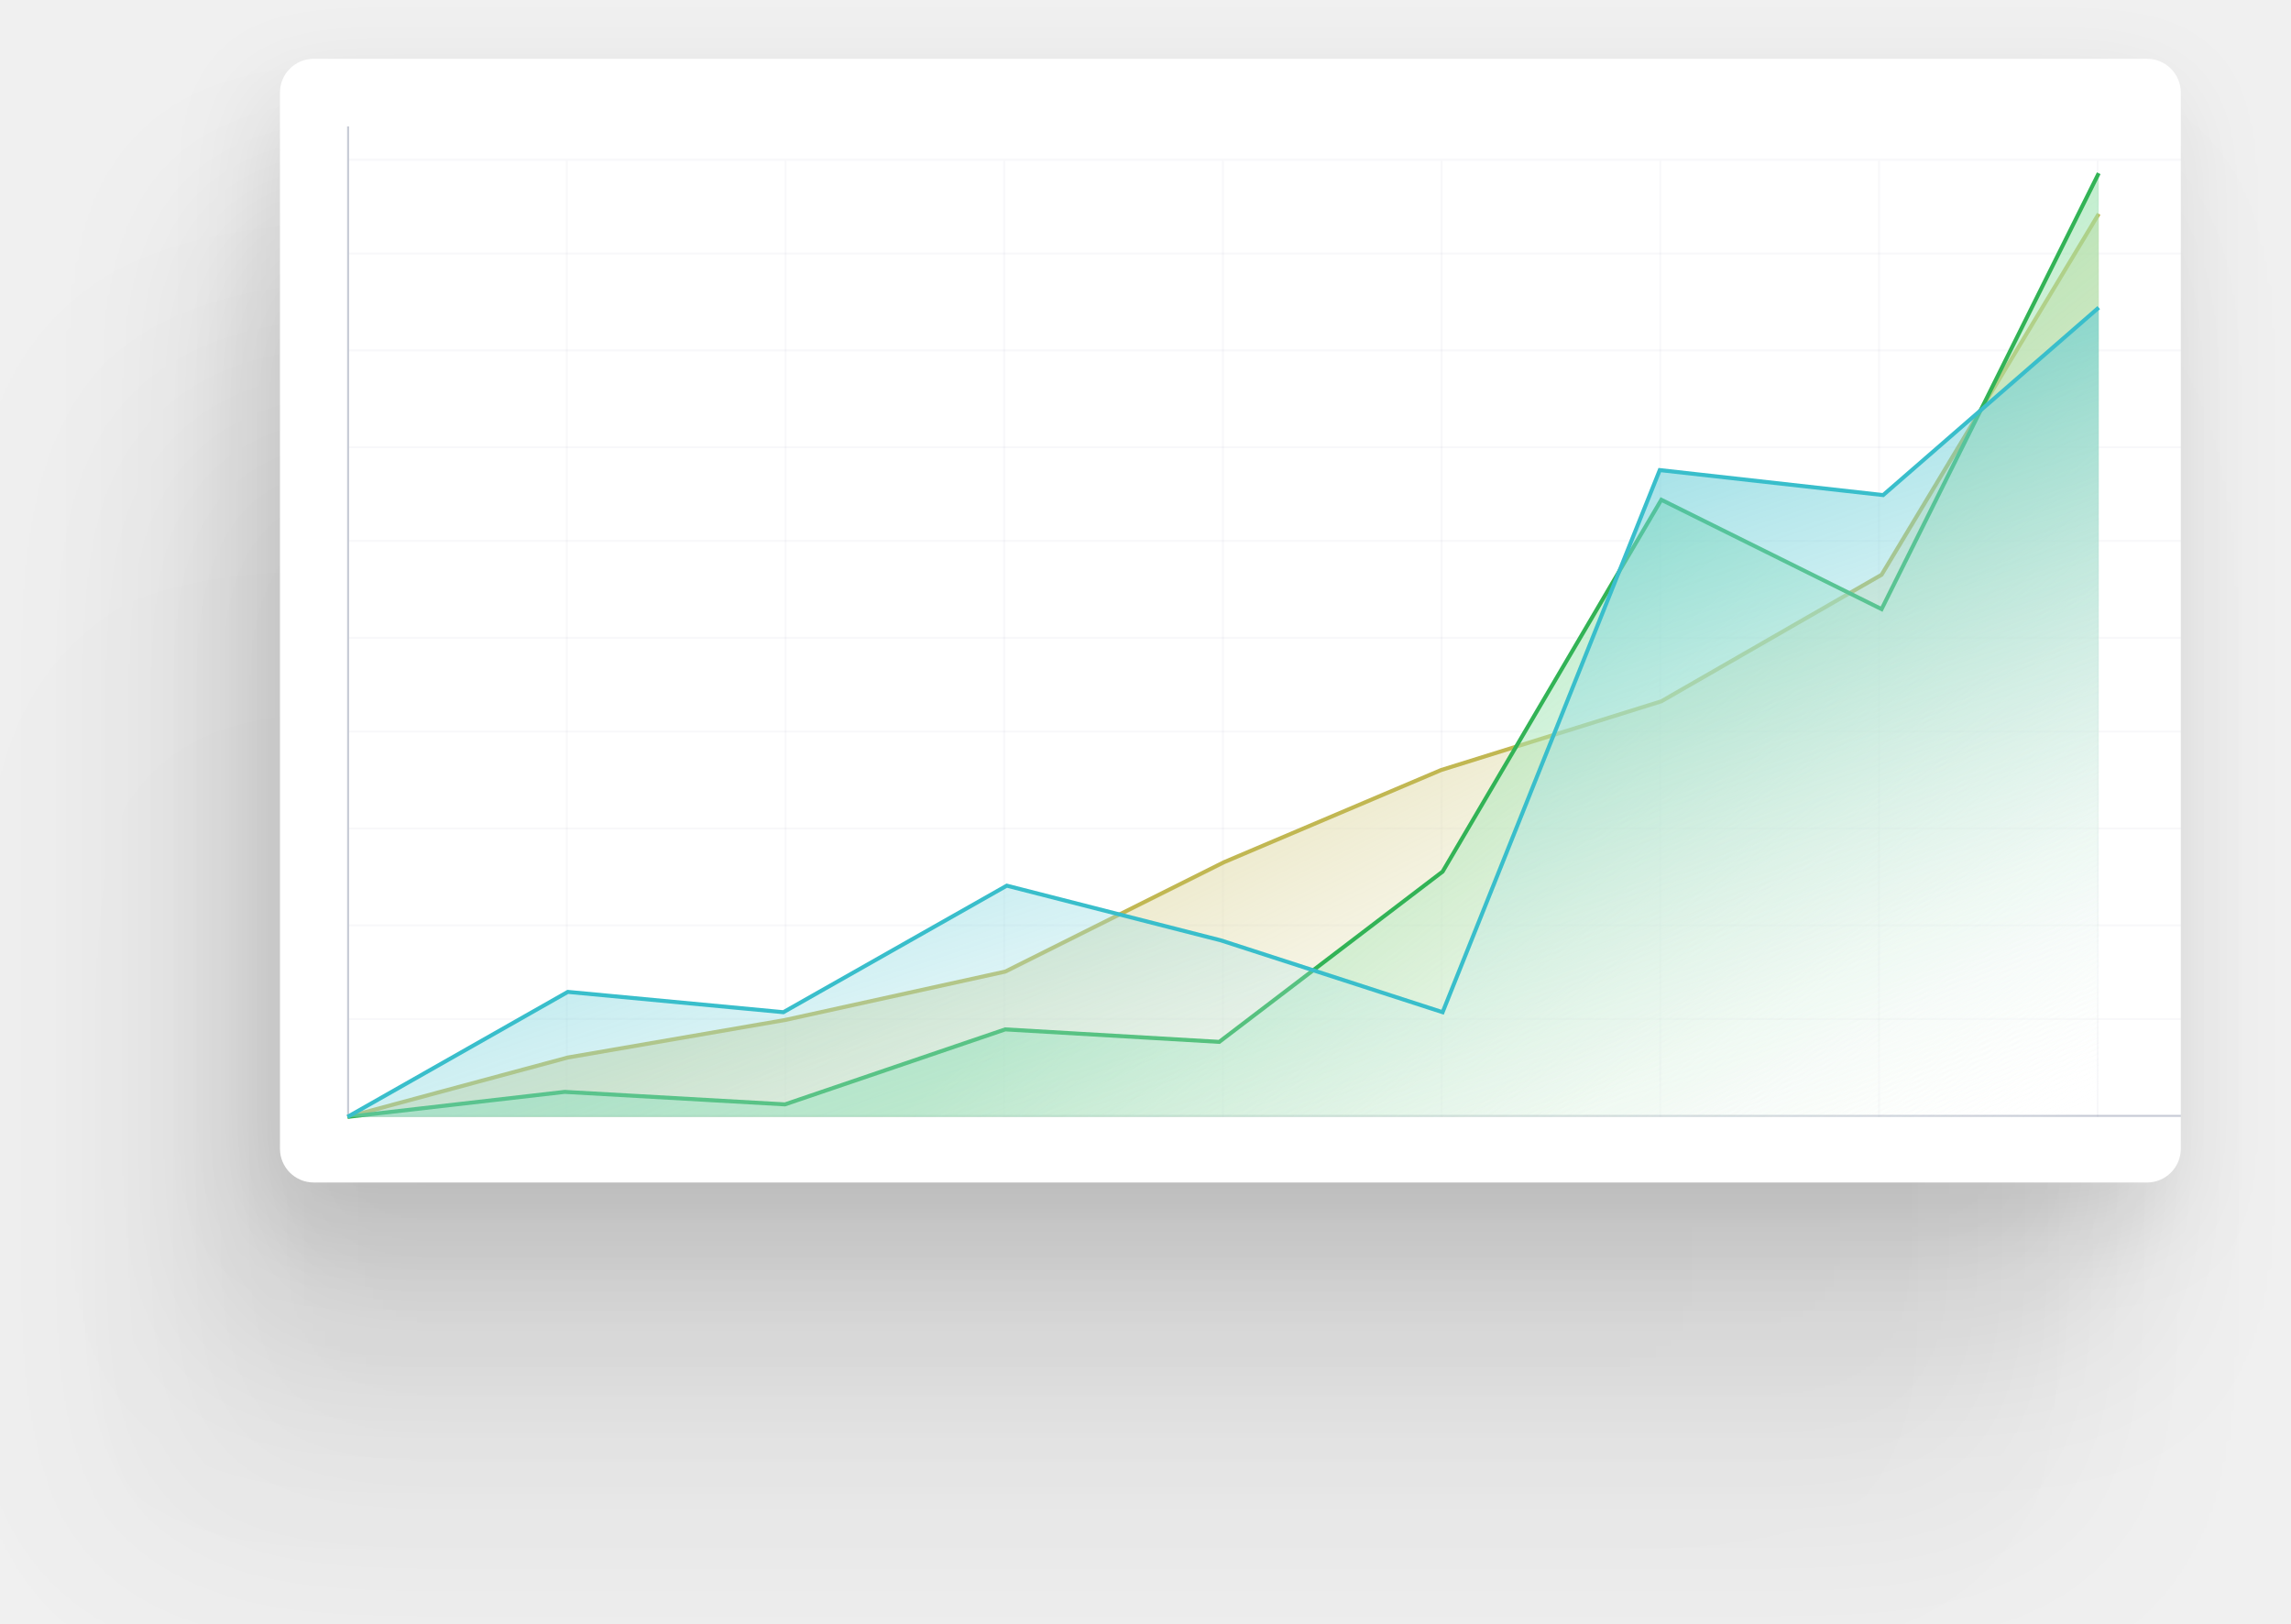
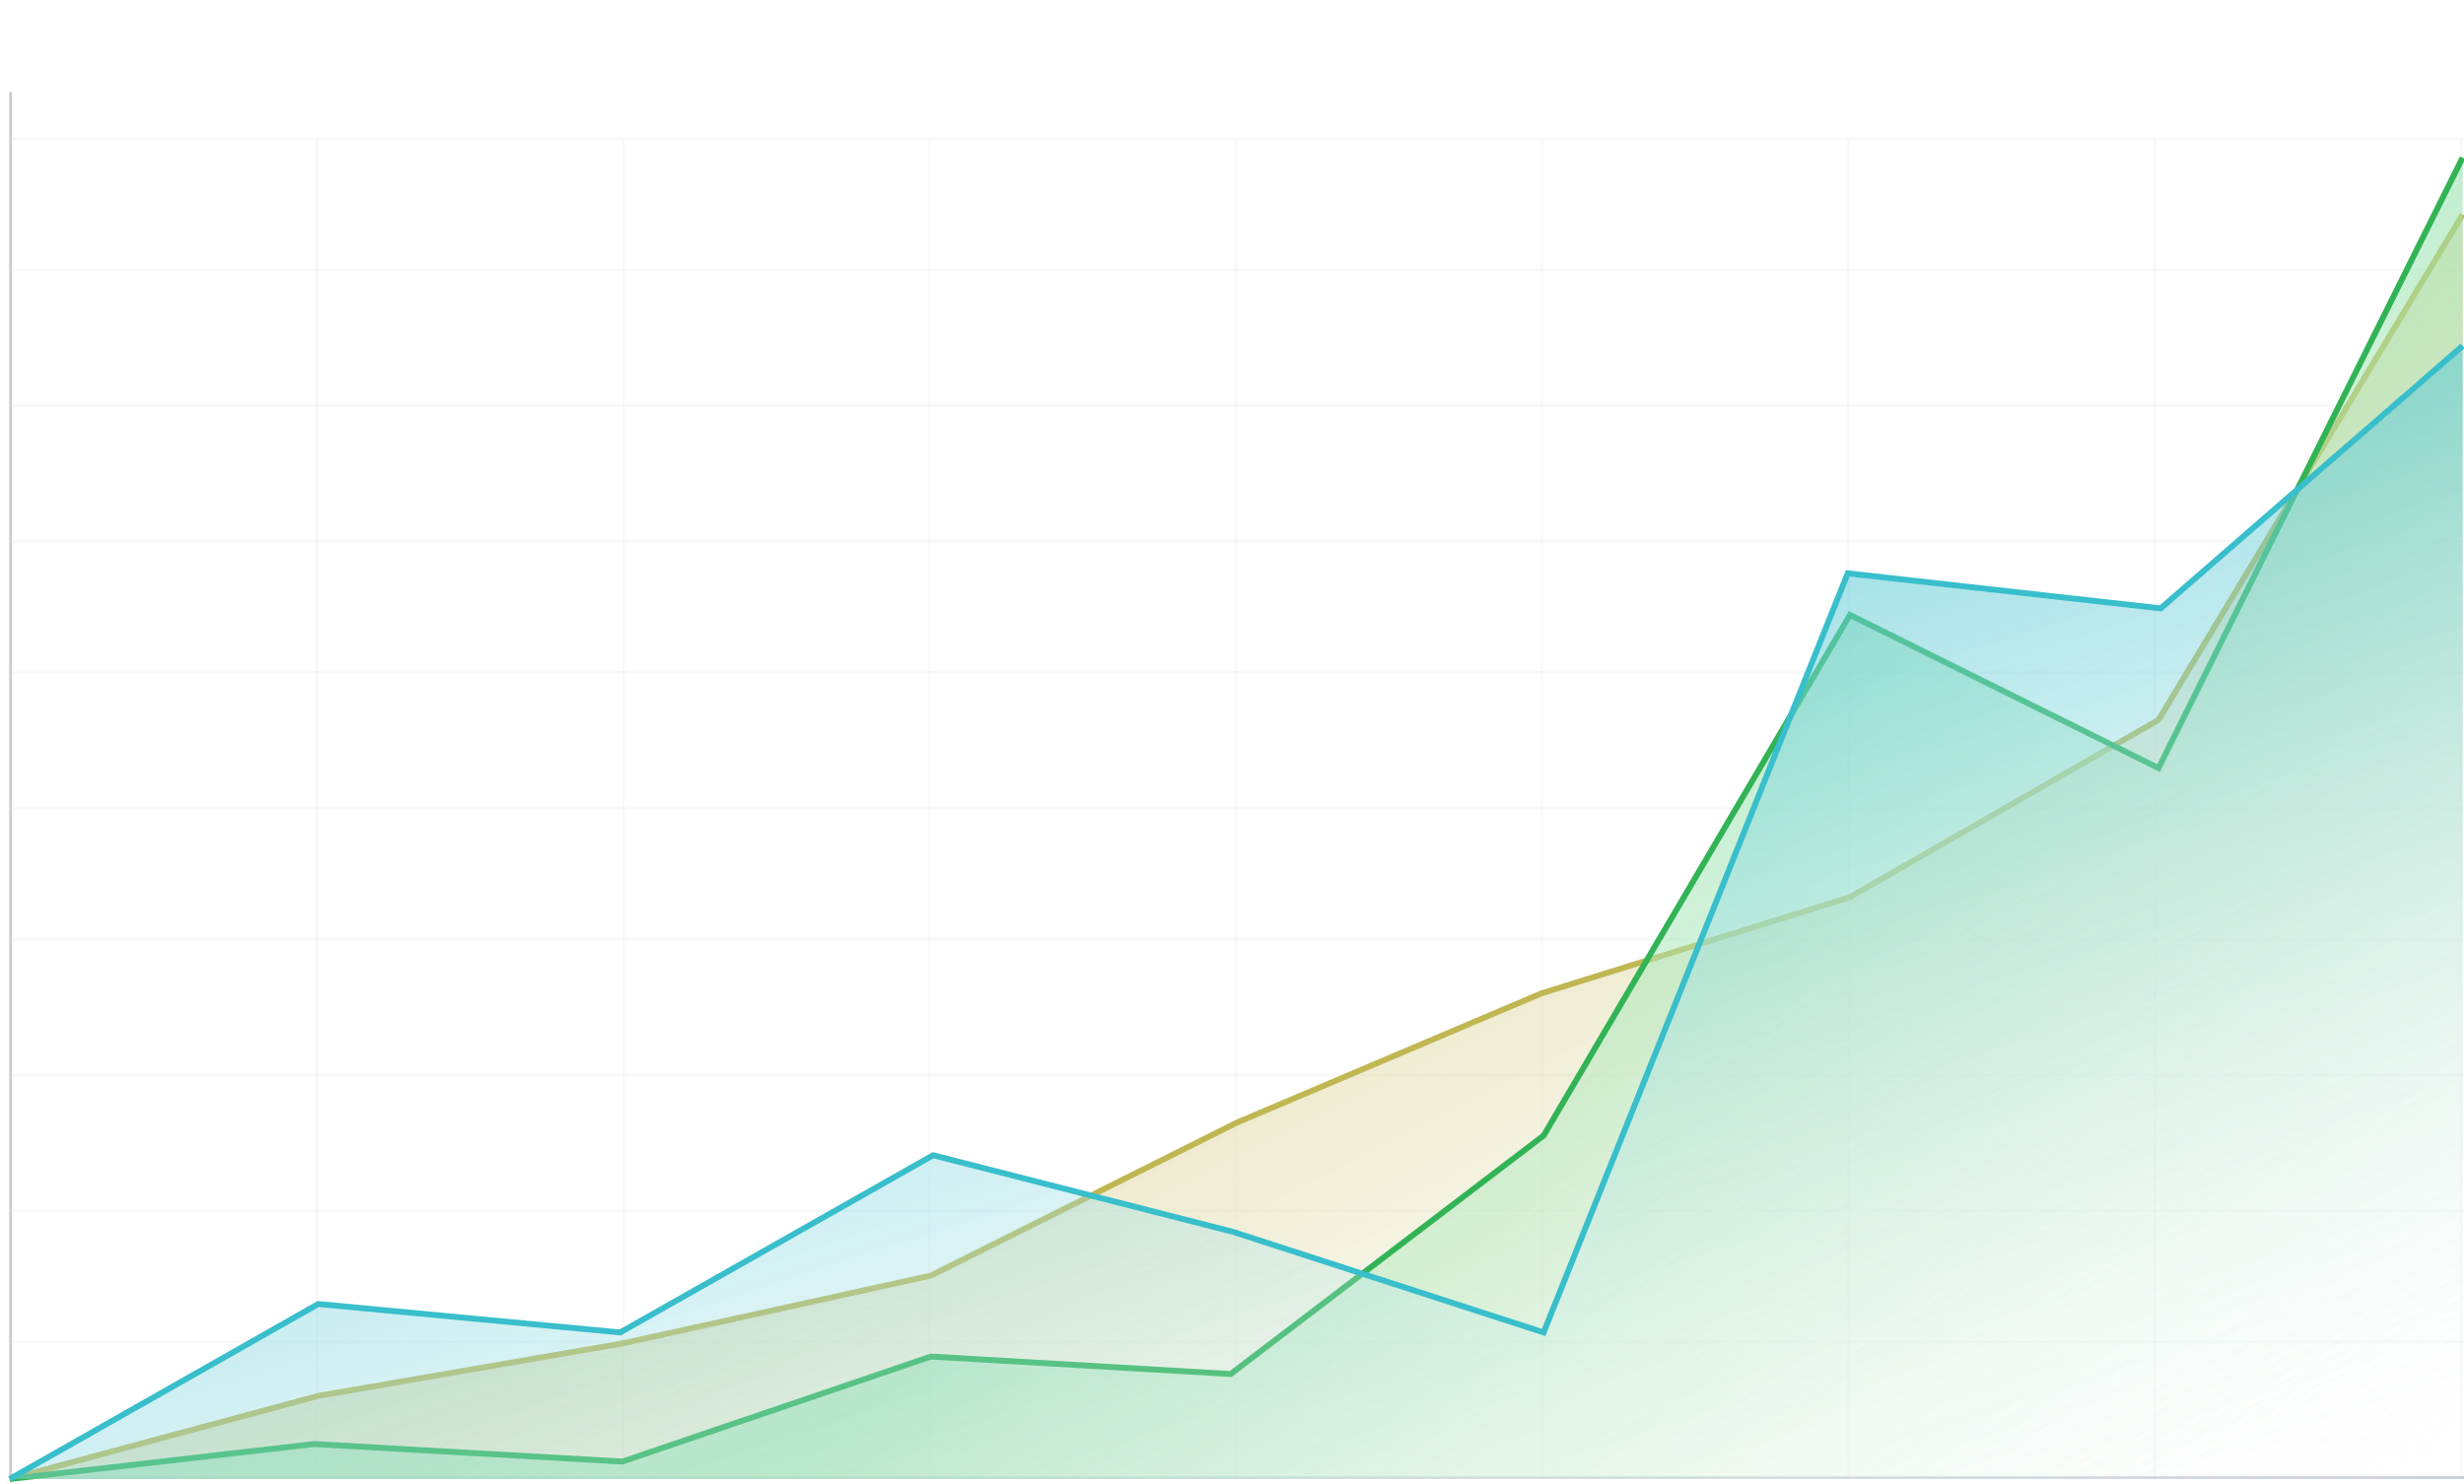
- <svg xmlns="http://www.w3.org/2000/svg" width="491" height="348" viewBox="0 0 491 348" fill="none">
-   <g filter="url(#filter0_dddd_226_3627)">
-     <g clip-path="url(#clip0_226_3627)">
-       <rect x="60" y="12.6" width="407.382" height="240.808" rx="7.242" fill="white" />
-       <line x1="74.819" y1="239.131" x2="467.871" y2="239.131" stroke="#001545" stroke-opacity="0.22" stroke-width="0.429" />
-       <line x1="74.819" y1="218.374" x2="467.871" y2="218.374" stroke="#001545" stroke-opacity="0.03" stroke-width="0.429" />
-       <line x1="74.819" y1="198.286" x2="467.871" y2="198.286" stroke="#001545" stroke-opacity="0.03" stroke-width="0.429" />
-       <line x1="74.819" y1="177.528" x2="467.871" y2="177.528" stroke="#001545" stroke-opacity="0.03" stroke-width="0.429" />
-       <line x1="74.819" y1="156.77" x2="467.871" y2="156.77" stroke="#001545" stroke-opacity="0.03" stroke-width="0.429" />
-       <line x1="74.819" y1="136.682" x2="467.871" y2="136.682" stroke="#001545" stroke-opacity="0.03" stroke-width="0.429" />
-       <line x1="74.819" y1="115.924" x2="467.871" y2="115.924" stroke="#001545" stroke-opacity="0.03" stroke-width="0.429" />
-       <line x1="74.819" y1="95.837" x2="467.871" y2="95.837" stroke="#001545" stroke-opacity="0.03" stroke-width="0.429" />
-       <line x1="74.819" y1="75.081" x2="467.871" y2="75.081" stroke="#001545" stroke-opacity="0.03" stroke-width="0.429" />
-       <line x1="74.819" y1="54.323" x2="467.871" y2="54.323" stroke="#001545" stroke-opacity="0.03" stroke-width="0.429" />
-       <line x1="74.819" y1="34.235" x2="467.871" y2="34.235" stroke="#001545" stroke-opacity="0.03" stroke-width="0.429" />
-       <line x1="74.605" y1="239.346" x2="74.605" y2="27.084" stroke="#001545" stroke-opacity="0.22" stroke-width="0.429" />
-       <line x1="121.477" y1="239.346" x2="121.477" y2="34.45" stroke="#001545" stroke-opacity="0.03" stroke-width="0.429" />
-       <line x1="168.348" y1="239.346" x2="168.348" y2="34.45" stroke="#001545" stroke-opacity="0.03" stroke-width="0.429" />
-       <line x1="215.22" y1="239.346" x2="215.22" y2="34.45" stroke="#001545" stroke-opacity="0.03" stroke-width="0.429" />
-       <line x1="262.092" y1="239.346" x2="262.092" y2="34.45" stroke="#001545" stroke-opacity="0.03" stroke-width="0.429" />
-       <line x1="308.963" y1="239.346" x2="308.963" y2="34.45" stroke="#001545" stroke-opacity="0.03" stroke-width="0.429" />
-       <line x1="355.835" y1="239.346" x2="355.835" y2="34.45" stroke="#001545" stroke-opacity="0.03" stroke-width="0.429" />
-       <line x1="402.706" y1="239.346" x2="402.706" y2="34.45" stroke="#001545" stroke-opacity="0.03" stroke-width="0.429" />
-       <line x1="449.578" y1="239.346" x2="449.578" y2="34.45" stroke="#001545" stroke-opacity="0.03" stroke-width="0.429" />
-       <path d="M121.691 226.622L74.485 239.345H449.792V45.832L403.255 123.17L356.049 150.289L308.843 165.02L262.306 184.773L215.434 208.209L168.228 218.587L121.691 226.622Z" fill="url(#paint0_linear_226_3627)" fill-opacity="0.6" />
-       <path d="M74.485 239.345L121.691 226.623L168.228 218.587L215.434 208.209L262.306 184.773L308.843 165.02L356.049 150.289L403.256 123.17L449.792 45.832" stroke="#C1B752" stroke-width="0.857" />
-       <path d="M121.021 233.988L74.485 239.344H449.792V37.127L403.255 130.535L356.049 107.1L309.178 186.781L261.301 223.274L215.434 220.596L168.228 236.666L121.021 233.988Z" fill="url(#paint1_linear_226_3627)" fill-opacity="0.6" />
-       <path d="M74.485 239.344L121.021 233.988L168.228 236.666L215.434 220.596L261.302 223.274L309.177 186.781L356.049 107.1L403.256 130.535L449.792 37.127" stroke="#32B356" stroke-width="0.857" />
-       <path d="M121.691 212.561L74.485 239.345H449.792V65.92L403.59 106.096L355.714 100.739L309.178 216.913L261.636 201.513L215.769 189.795L167.893 216.913L121.691 212.561Z" fill="url(#paint2_linear_226_3627)" fill-opacity="0.6" />
-       <path d="M74.485 239.345L121.691 212.561L167.893 216.913L215.769 189.795L261.636 201.513L309.177 216.913L355.714 100.739L403.59 106.096L449.792 65.92" stroke="#39BECB" stroke-width="0.857" />
+ <svg xmlns="http://www.w3.org/2000/svg" version="1.2" viewBox="0 0 377 227" width="377" height="227">
+   <defs>
+     <clipPath clipPathUnits="userSpaceOnUse" id="cp1">
+       <path d="m-5.76-0.4h392.9c4 0 7.24 3.24 7.24 7.24v226.33c0 4-3.24 7.24-7.24 7.24h-392.9c-4 0-7.24-3.24-7.24-7.24v-226.33c0-4 3.24-7.24 7.24-7.24z" />
+     </clipPath>
+     <linearGradient id="g1" x2="1" gradientUnits="userSpaceOnUse" gradientTransform="matrix(66.624,133.249,-325.053,162.525,310.168,93.096)">
+       <stop offset="0" stop-color="#dcd69d" stop-opacity="1" />
+       <stop offset="1" stop-color="#ffffff" stop-opacity="0" />
+     </linearGradient>
+     <linearGradient id="g2" x2="1" gradientUnits="userSpaceOnUse" gradientTransform="matrix(96.756,124.879,-228.461,177.012,280.036,101.465)">
+       <stop offset="0" stop-color="#9be3af" stop-opacity="1" />
+       <stop offset="1" stop-color="#ffffff" stop-opacity="0" />
+     </linearGradient>
+     <linearGradient id="g3" x2="1" gradientUnits="userSpaceOnUse" gradientTransform="matrix(52.898,159.698,-398.5,131.998,323.894,66.647)">
+       <stop offset="0" stop-color="#60cbd5" stop-opacity="1" />
+       <stop offset="1" stop-color="#ffffff" stop-opacity="0" />
+     </linearGradient>
+   </defs>
+   <style>
+ 		.s0 { fill: #ffffff } 
+ 		.s1 { opacity: .22;fill: none;stroke: #001545;stroke-width: .4 } 
+ 		.s2 { opacity: .03;fill: none;stroke: #001545;stroke-width: .4 } 
+ 		.s3 { opacity: .6;fill: url(#g1) } 
+ 		.s4 { fill: none;stroke: #c1b752;stroke-width: .9 } 
+ 		.s5 { opacity: .6;fill: url(#g2) } 
+ 		.s6 { fill: none;stroke: #32b356;stroke-width: .9 } 
+ 		.s7 { opacity: .6;fill: url(#g3) } 
+ 		.s8 { fill: none;stroke: #39becb;stroke-width: .9 } 
+ 	</style>
+   <g>
+     <g id="Clip-Path" clip-path="url(#cp1)">
+       <g>
+         <path fill-rule="evenodd" class="s0" d="m-5.76-0.4h392.9c4 0 7.24 3.24 7.24 7.24v226.33c0 4-3.24 7.24-7.24 7.24h-392.9c-4 0-7.24-3.24-7.24-7.24v-226.33c0-4 3.24-7.24 7.24-7.24z" />
+         <path fill-rule="evenodd" class="s1" d="m1.82 226.13h393.05" />
+         <path fill-rule="evenodd" class="s2" d="m1.82 205.37h393.05" />
+         <path fill-rule="evenodd" class="s2" d="m1.82 185.29h393.05" />
+         <path fill-rule="evenodd" class="s2" d="m1.82 164.53h393.05" />
+         <path fill-rule="evenodd" class="s2" d="m1.82 143.77h393.05" />
+         <path fill-rule="evenodd" class="s2" d="m1.82 123.68h393.05" />
+         <path fill-rule="evenodd" class="s2" d="m1.82 102.92h393.05" />
+         <path fill-rule="evenodd" class="s2" d="m1.82 82.84h393.05" />
+         <path fill-rule="evenodd" class="s2" d="m1.82 62.08h393.05" />
+         <path fill-rule="evenodd" class="s2" d="m1.82 41.32h393.05" />
+         <path fill-rule="evenodd" class="s2" d="m1.82 21.23h393.05" />
+         <path fill-rule="evenodd" class="s1" d="m1.61 226.35v-212.27" />
+         <path fill-rule="evenodd" class="s2" d="m48.48 226.35v-204.9" />
+         <path fill-rule="evenodd" class="s2" d="m95.35 226.35v-204.9" />
+         <path fill-rule="evenodd" class="s2" d="m142.22 226.35v-204.9" />
+         <path fill-rule="evenodd" class="s2" d="m189.09 226.35v-204.9" />
+         <path fill-rule="evenodd" class="s2" d="m235.96 226.35v-204.9" />
+         <path fill-rule="evenodd" class="s2" d="m282.83 226.35v-204.9" />
+         <path fill-rule="evenodd" class="s2" d="m329.71 226.35v-204.9" />
+         <path fill-rule="evenodd" class="s2" d="m376.58 226.35v-204.9" />
+         <path class="s3" d="m48.69 213.62l-47.21 12.72h375.31v-193.51l-46.54 77.34-47.2 27.12-47.21 14.73-46.53 19.75-46.88 23.44-47.2 10.38z" />
+         <path class="s4" d="m1.48 226.34l47.21-12.72 46.54-8.03 47.2-10.38 46.88-23.44 46.53-19.75 47.21-14.73 47.21-27.12 46.53-77.34" />
+         <path class="s5" d="m48.02 220.99l-46.54 5.35h375.31v-202.21l-46.54 93.41-47.2-23.44-46.87 79.68-47.88 36.49-45.87-2.67-47.2 16.07z" />
+         <path class="s6" d="m1.48 226.34l46.54-5.35 47.21 2.68 47.2-16.07 45.87 2.67 47.88-36.49 46.87-79.68 47.21 23.44 46.53-93.41" />
+         <path class="s7" d="m48.69 199.56l-47.21 26.78h375.31v-173.42l-46.2 40.18-47.88-5.36-46.53 116.17-47.54-15.4-45.87-11.72-47.88 27.12z" />
+         <path class="s8" d="m1.48 226.34l47.21-26.78 46.2 4.35 47.88-27.12 45.87 11.72 47.54 15.4 46.53-116.17 47.88 5.36 46.2-40.18" />
+       </g>
    </g>
  </g>
-   <defs>
-     <filter id="filter0_dddd_226_3627" x="-46.825" y="0.831" width="536.838" height="442.689" filterUnits="userSpaceOnUse" color-interpolation-filters="sRGB">
-       <feFlood flood-opacity="0" result="BackgroundImageFix" />
-       <feColorMatrix in="SourceAlpha" type="matrix" values="0 0 0 0 0 0 0 0 0 0 0 0 0 0 0 0 0 0 127 0" result="hardAlpha" />
-       <feOffset dx="-2.716" dy="8.148" />
-       <feGaussianBlur stdDeviation="9.958" />
-       <feColorMatrix type="matrix" values="0 0 0 0 0 0 0 0 0 0 0 0 0 0 0 0 0 0 0.1 0" />
-       <feBlend mode="normal" in2="BackgroundImageFix" result="effect1_dropShadow_226_3627" />
-       <feColorMatrix in="SourceAlpha" type="matrix" values="0 0 0 0 0 0 0 0 0 0 0 0 0 0 0 0 0 0 127 0" result="hardAlpha" />
-       <feOffset dx="-12.674" dy="33.496" />
-       <feGaussianBlur stdDeviation="17.653" />
-       <feColorMatrix type="matrix" values="0 0 0 0 0 0 0 0 0 0 0 0 0 0 0 0 0 0 0.09 0" />
-       <feBlend mode="normal" in2="effect1_dropShadow_226_3627" result="effect2_dropShadow_226_3627" />
-       <feColorMatrix in="SourceAlpha" type="matrix" values="0 0 0 0 0 0 0 0 0 0 0 0 0 0 0 0 0 0 127 0" result="hardAlpha" />
-       <feOffset dx="-28.064" dy="75.139" />
-       <feGaussianBlur stdDeviation="23.99" />
-       <feColorMatrix type="matrix" values="0 0 0 0 0 0 0 0 0 0 0 0 0 0 0 0 0 0 0.05 0" />
-       <feBlend mode="normal" in2="effect2_dropShadow_226_3627" result="effect3_dropShadow_226_3627" />
-       <feColorMatrix in="SourceAlpha" type="matrix" values="0 0 0 0 0 0 0 0 0 0 0 0 0 0 0 0 0 0 127 0" result="hardAlpha" />
-       <feOffset dx="-49.791" dy="133.078" />
-       <feGaussianBlur stdDeviation="28.517" />
-       <feColorMatrix type="matrix" values="0 0 0 0 0 0 0 0 0 0 0 0 0 0 0 0 0 0 0.01 0" />
-       <feBlend mode="normal" in2="effect3_dropShadow_226_3627" result="effect4_dropShadow_226_3627" />
-       <feBlend mode="normal" in="SourceGraphic" in2="effect4_dropShadow_226_3627" result="shape" />
-     </filter>
-     <linearGradient id="paint0_linear_226_3627" x1="383.168" y1="106.096" x2="449.792" y2="239.345" gradientUnits="userSpaceOnUse">
-       <stop stop-color="#DCD69D" />
-       <stop offset="1" stop-color="white" stop-opacity="0" />
-     </linearGradient>
-     <linearGradient id="paint1_linear_226_3627" x1="353.036" y1="114.465" x2="449.792" y2="239.344" gradientUnits="userSpaceOnUse">
-       <stop stop-color="#9BE3AF" />
-       <stop offset="1" stop-color="white" stop-opacity="0" />
-     </linearGradient>
-     <linearGradient id="paint2_linear_226_3627" x1="396.894" y1="79.647" x2="449.792" y2="239.345" gradientUnits="userSpaceOnUse">
-       <stop stop-color="#60CBD5" />
-       <stop offset="1" stop-color="white" stop-opacity="0" />
-     </linearGradient>
-     <clipPath id="clip0_226_3627">
-       <rect x="60" y="12.6" width="407.382" height="240.808" rx="7.242" fill="white" />
-     </clipPath>
-   </defs>
</svg>
